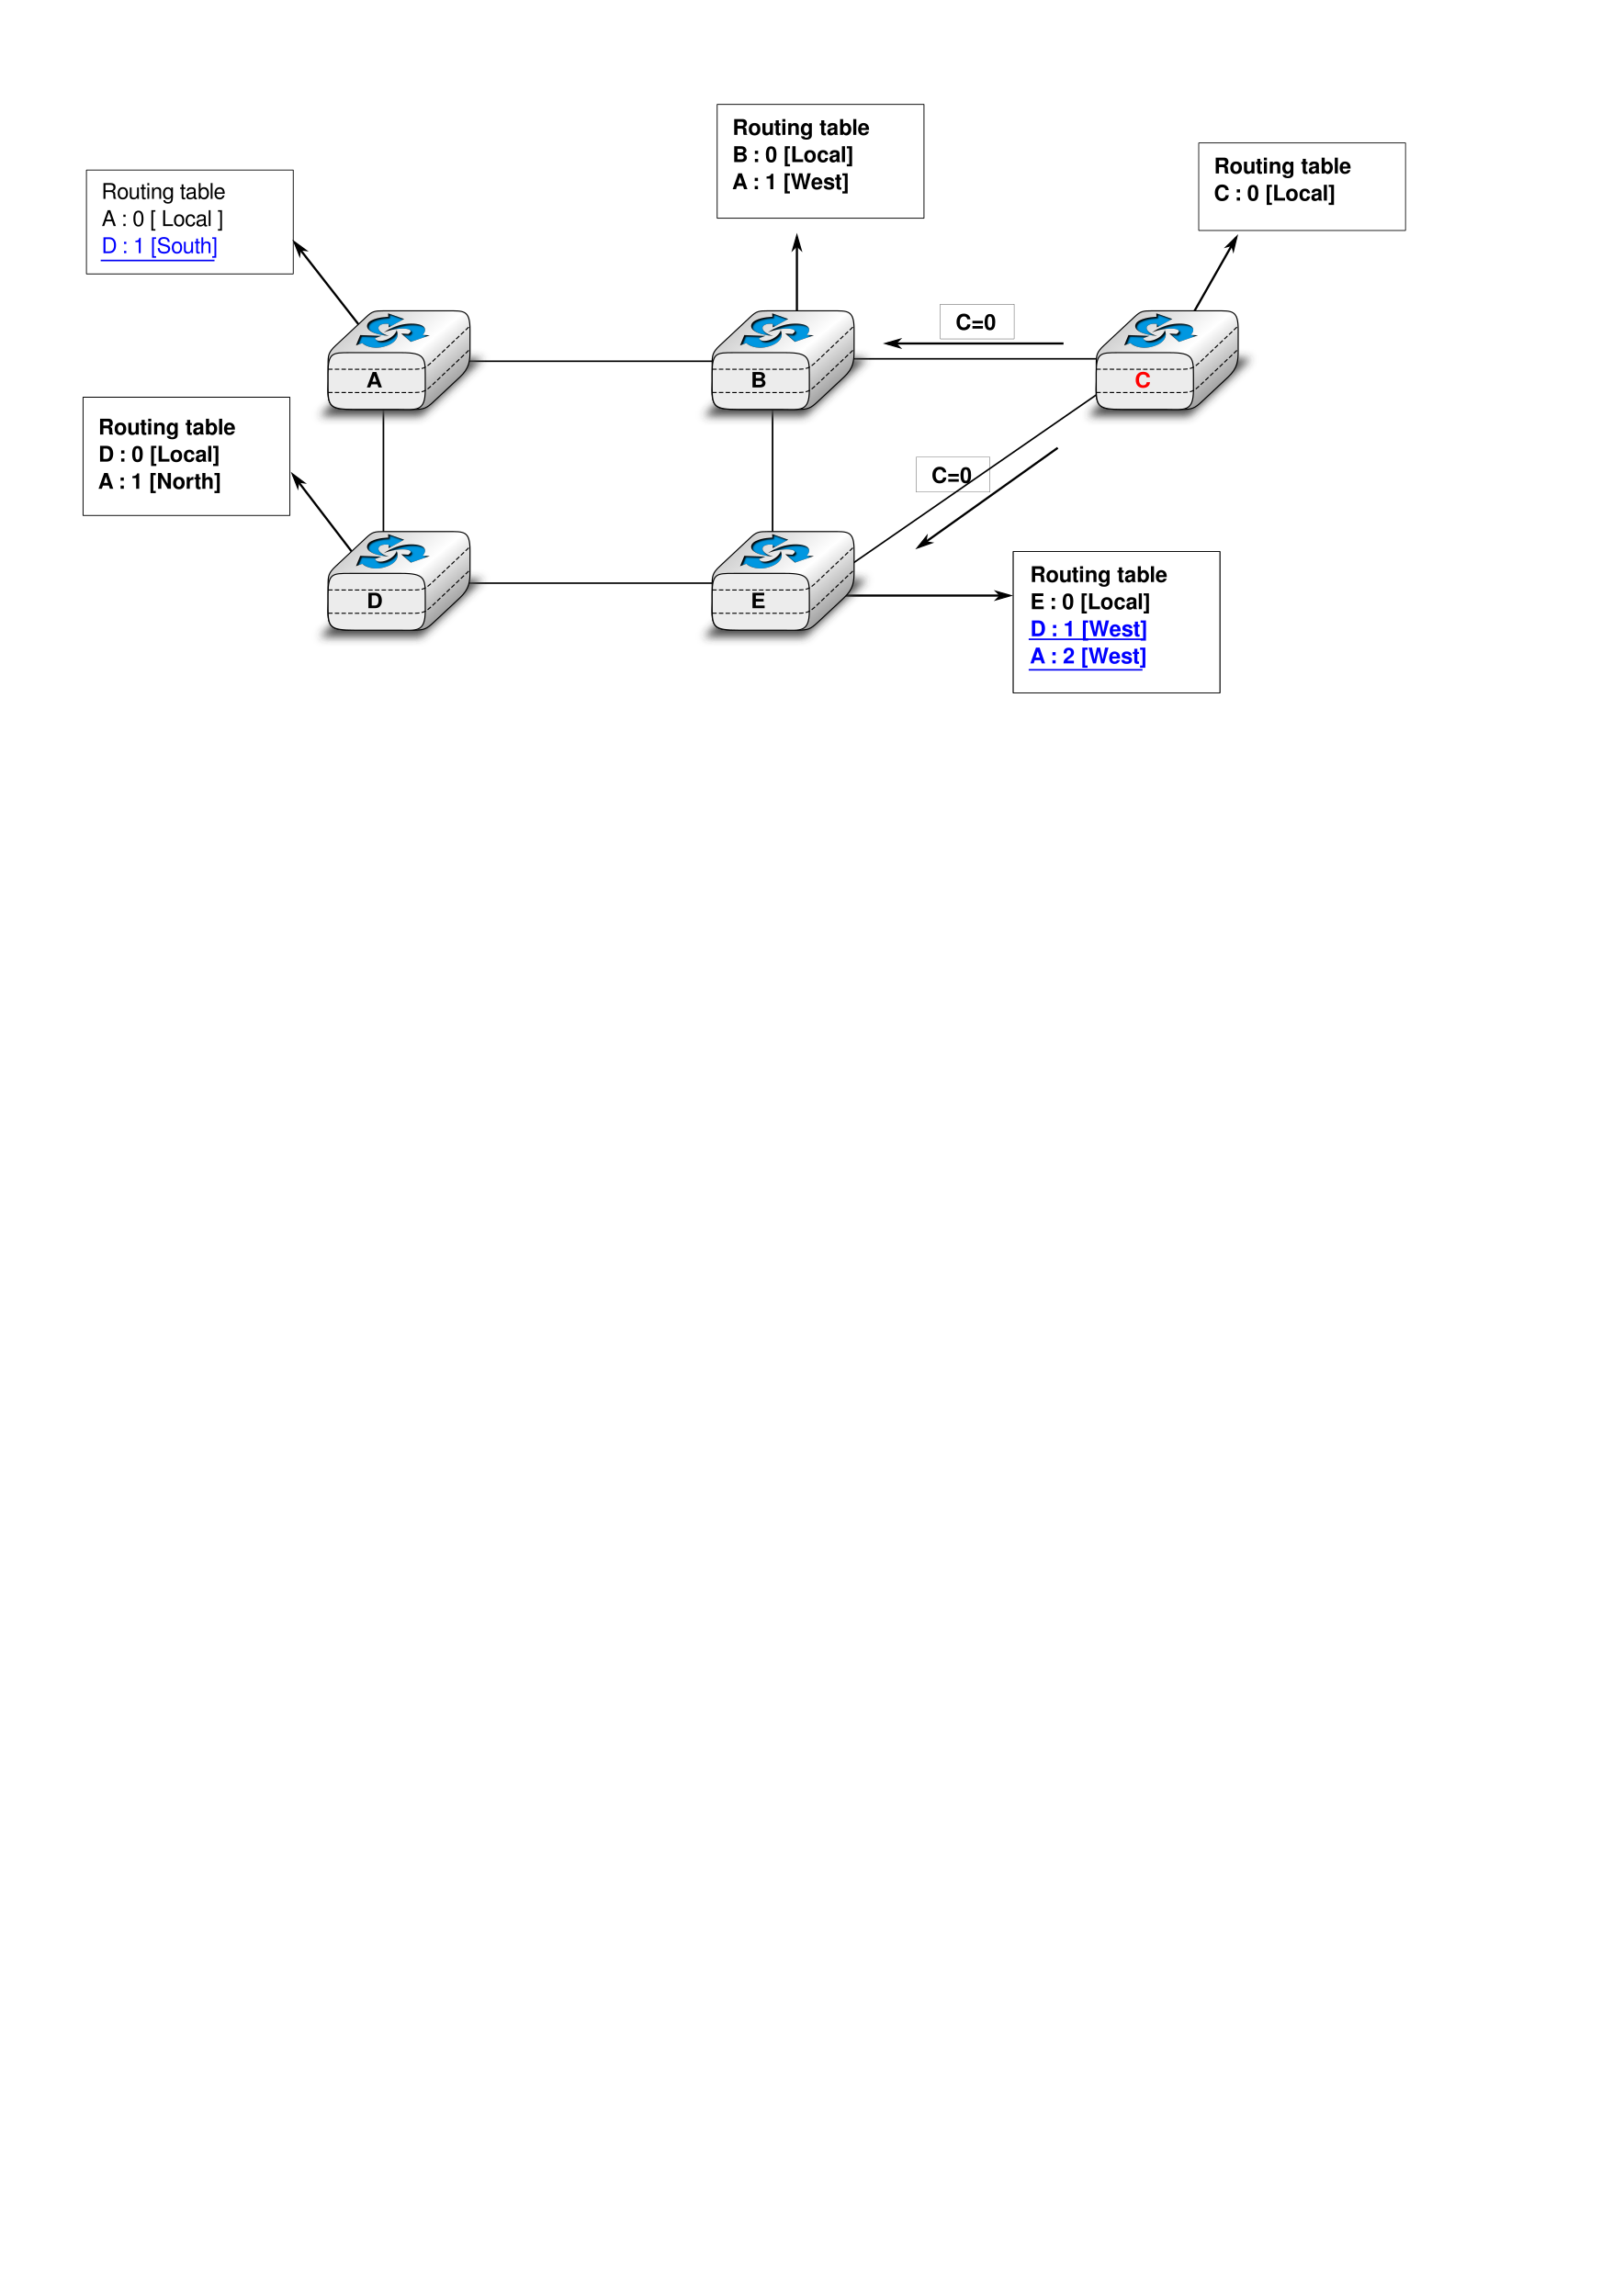
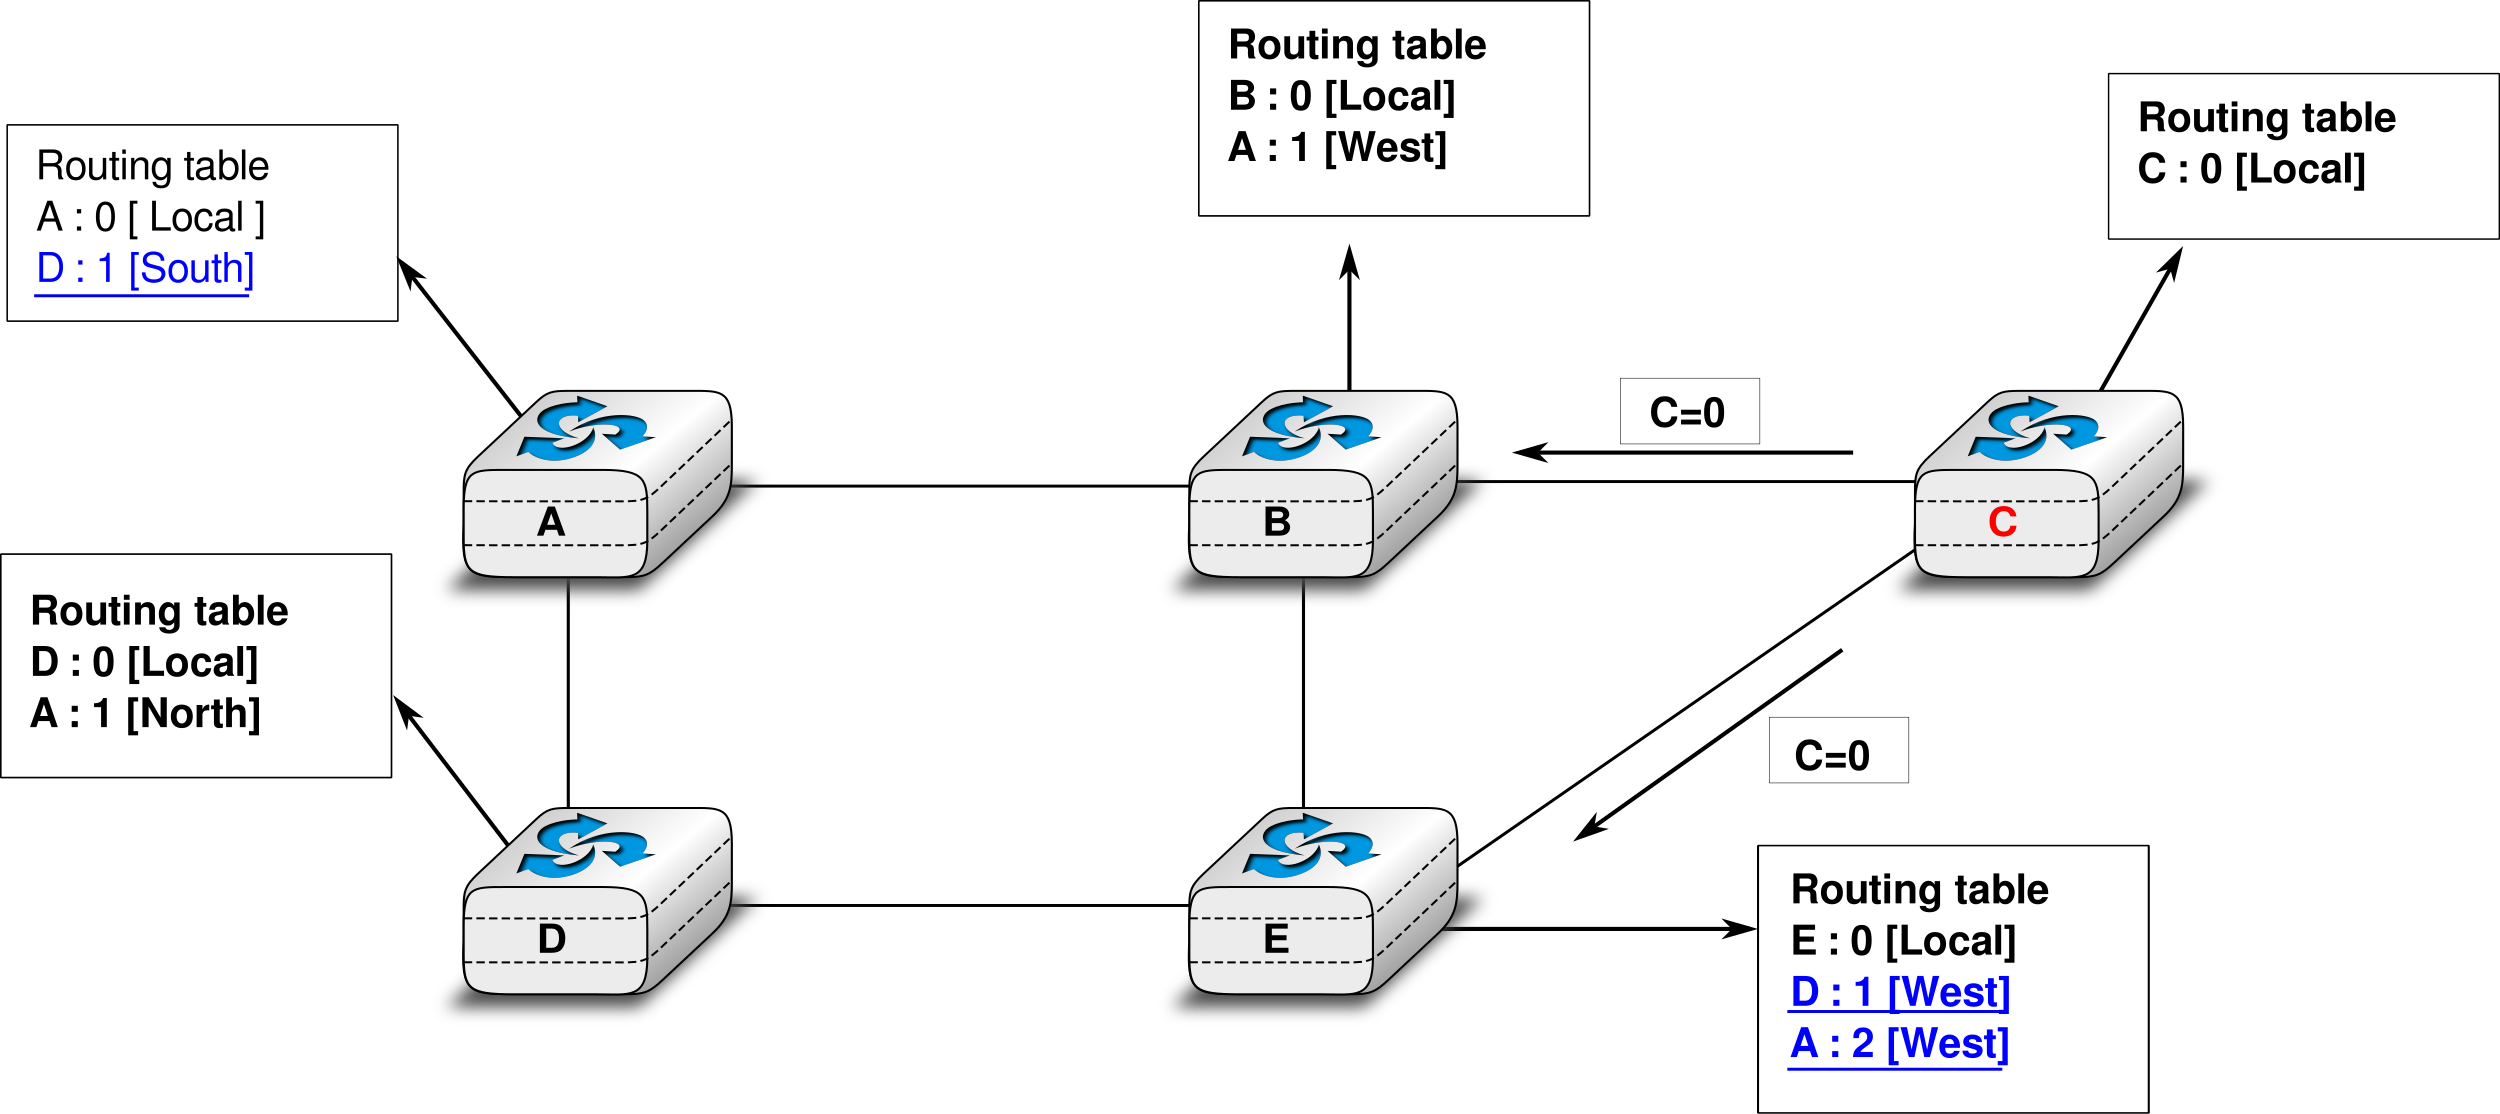
- <svg xmlns="http://www.w3.org/2000/svg" xmlns:xlink="http://www.w3.org/1999/xlink" id="svg2" viewBox="0 0 744.09 1052.4" version="1.1">
+ <svg xmlns="http://www.w3.org/2000/svg" xmlns:xlink="http://www.w3.org/1999/xlink" id="svg2" viewBox="0 0 606.429 270.161" version="1.1" width="100%" height="100%">
  <defs id="defs4">
-     <marker id="Arrow1Mstart" refY="0.0" refX="0.0" orient="auto" overflow="visible">
-       <path id="path4218" d="m0 0l5-5-17.5 5 17.5 5-5-5z" fill-rule="evenodd" transform="scale(.4) translate(10)" stroke="#000" stroke-width="1pt" />
+     <marker id="Arrow1Mstart" refY="0" refX="0" orient="auto" overflow="visible" style="overflow:visible">
+       <path id="path4218" d="M 0,0 5,-5 -12.5,0 5,5 0,0 z" transform="matrix(0.4,0,0,0.4,4,0)" style="fill-rule:evenodd;stroke:#000000;stroke-width:1pt" />
    </marker>
-     <marker id="Arrow1Mend" refY="0.0" refX="0.0" orient="auto" overflow="visible">
-       <path id="path4221" d="m0 0l5-5-17.5 5 17.5 5-5-5z" fill-rule="evenodd" transform="scale(.4) rotate(180) translate(10)" stroke="#000" stroke-width="1pt" />
+     <marker id="Arrow1Mend" refY="0" refX="0" orient="auto" overflow="visible" style="overflow:visible">
+       <path id="path4221" d="M 0,0 5,-5 -12.5,0 5,5 0,0 z" transform="matrix(-0.4,0,0,-0.4,-4,0)" style="fill-rule:evenodd;stroke:#000000;stroke-width:1pt" />
    </marker>
    <linearGradient id="linearGradient3791-7">
      <stop id="stop3793-0" stop-color="#c6c6c6" offset="0" />
      <stop id="stop3799-2" stop-color="#fff" offset=".6" />
      <stop id="stop3795-9" stop-color="#a4a4a4" offset="1" />
    </linearGradient>
    <filter id="filter6096" color-interpolation-filters="sRGB">
      <feGaussianBlur id="feGaussianBlur6098" stdDeviation="2" result="result8" />
      <feOffset id="feOffset6100" result="result11" dx="3" dy="3" />
      <feComposite id="feComposite6102" operator="in" result="result6" in2="result11" in="SourceGraphic" />
      <feFlood id="feFlood6104" result="result10" in="result6" flood-color="rgb(0,0,0)" />
      <feBlend id="feBlend6106" mode="normal" result="result12" in2="result10" in="result6" />
      <feComposite id="feComposite6108" operator="in" result="result2" in2="SourceGraphic" />
    </filter>
-     <filter id="filter5066" height="1.354" width="1.132" y="-.177" x="-.066">
+     <filter id="filter5066" height="1.354" width="1.132" y="-0.177" x="-0.066" color-interpolation-filters="sRGB">
      <feGaussianBlur id="feGaussianBlur5068" stdDeviation="6.001" />
    </filter>
-     <linearGradient id="linearGradient3188" y2="237.12" xlink:href="#linearGradient3791-7" gradientUnits="userSpaceOnUse" x2="341.44" gradientTransform="translate(617.12 -.21672)" y1="66.831" x1="191.34" />
+     <linearGradient id="linearGradient3188" y2="237.12" xlink:href="#linearGradient3791-7" gradientUnits="userSpaceOnUse" x2="341.44" gradientTransform="translate(617.12,-0.21672)" y1="66.831" x1="191.34" />
+     <linearGradient xlink:href="#linearGradient3791-7" id="linearGradient3107" gradientUnits="userSpaceOnUse" gradientTransform="translate(617.12,-0.21672)" x1="191.34" y1="66.831" x2="341.44" y2="237.12" />
+     <linearGradient xlink:href="#linearGradient3791-7" id="linearGradient3109" gradientUnits="userSpaceOnUse" gradientTransform="translate(617.12,-0.21672)" x1="191.34" y1="66.831" x2="341.44" y2="237.12" />
+     <linearGradient xlink:href="#linearGradient3791-7" id="linearGradient3111" gradientUnits="userSpaceOnUse" gradientTransform="translate(617.12,-0.21672)" x1="191.34" y1="66.831" x2="341.44" y2="237.12" />
+     <linearGradient xlink:href="#linearGradient3791-7" id="linearGradient3113" gradientUnits="userSpaceOnUse" gradientTransform="translate(617.12,-0.21672)" x1="191.34" y1="66.831" x2="341.44" y2="237.12" />
  </defs>
-   <g id="layer1">
+   <g id="layer1" transform="translate(-37.87501,-47.65625)">
    <g id="g8348">
-       <path id="path4839" marker-end="url(#Arrow1Mend)" d="m365.21 149.89v-41.183" stroke="#000" stroke-width="1px" fill="none" />
-       <path id="path4843" marker-end="url(#Arrow1Mend)" d="m165.51 150.22-30.3-38.85" stroke="#000" stroke-width="1px" fill="none" />
-       <path id="path4841" marker-end="url(#Arrow1Mend)" d="m164.73 257.45-30.3-39.63" stroke="#000" stroke-width="1px" fill="none" />
-       <path id="path4655" marker-end="url(#Arrow1Mend)" d="m543.93 148.66 22.534-39.629" stroke="#000" stroke-width="1px" fill="none" />
-       <path id="path4207" marker-end="url(#Arrow1Mend)" d="m381.53 272.99h80.812" stroke="#000" stroke-miterlimit="3" fill="none" />
-       <g id="g3120" transform="matrix(.75273 0 0 .71483 118.4 56.111)">
-         <path id="path4147" d="m359.23 284.67 170-123.85" stroke="#000" stroke-width="1px" fill="none" />
-         <path id="path4145" d="m313.08 176.21v91.538" stroke="#000" stroke-width="1px" fill="none" />
-         <path id="path4143" d="m111.54 295.44h173.08" stroke="#000" stroke-width="1px" fill="none" />
-         <path id="path4141" d="m351.54 151.59h173.08" stroke="#000" stroke-width="1px" fill="none" />
-         <path id="path4139" d="m76.154 176.98v91.538" stroke="#000" stroke-width="1px" fill="none" />
-         <path id="path4135" d="m110.77 153.13h173.08" stroke="#000" stroke-width="1px" fill="none" />
-         <g id="layer1-9" transform="matrix(.3298 0 0 .3298 -50.775 59.837)">
-           <g id="g5084" transform="translate(-696.92 42.622)">
-             <path id="path5070" d="m51.789 625.96 82.843-81.324h135.88l-83.198 81.324z" transform="matrix(1.3571 0 0 1.3571 895.91 -503.35)" filter="url(#filter5066)" stroke="#000" stroke-width="1px" fill="#4d4d4d" />
-             <g id="g4916" transform="translate(264.76 34.823)">
-               <path id="path4918" d="m785.71 118.97-56.595 55.714c-13.78 13.566-14.306 19.132-14.306 37.313v32.272c-2.659 52.948 4.628 54.857 49.695 54.857h107.79c19.516 0 24.204-2.222 37.227-15.041l48.47-47.709c17.801-17.521 18.863-31.451 18.863-52.778v-39.372c0-38.514-11.312-36.789-41.308-36.789h-118.11c-16.409 0-20.823 0.804-31.72 11.532z" stroke="#000" stroke-width="2.056" fill="url(#linearGradient3188)" />
-               <path id="path4920" d="m754.82 188.76h95.525c42.501 0 43.89 9.713 43.89 43.244v29.69c0 42.939-17.176 37.435-49.699 37.435h-81.325c-44.393 0-48.408-5.681-48.408-41.308v-29.045c0-39.879 7.884-40.017 40.017-40.017z" stroke="#000" stroke-width="2.056" fill="#ececec" />
-               <path id="path4922" d="m777.99 170.16s6.558 8.058 23.479 9.08 49.978-10.538 39.949-34.39c-3.838 16.999-35.223 28.185-40.054 15.983l11.687-4.663-38.897-1.541-7.849 20.194zm47.931-50.957s-18.258-0.105-31.258 6.921-15.007 25.757 32.804 30.172c-26.78-7.953-25.238-25.814-0.976-23.424l0.285 6.835 28.489-16.451-29.629-10.888zm63.511 35.007s8.923-8.842 1.692-16.207c-7.231-7.365-42.103-11.16-73.389 11.37 28.008-11.794 61.438-8.355 45.277 3.055l-13.21-0.891 17.86 16.299 34.981-12.734z" filter="url(#filter6096)" fill="#0097e1" />
-               <text id="text4924" style="word-spacing:0px;letter-spacing:0px" font-weight="500" xml:space="preserve" font-size="5.757px" line-height="125%" y="256.414" x="785.998" font-family="Round Up" fill="#000000">
-                 <tspan id="tspan4926" font-weight="bold" font-size="41.121px" y="256.414" x="785.998" font-family="FreeSans" fill="#000000">A</tspan>
+       <path id="path4839" d="M 365.21,149.89 V 108.707" style="fill:none;stroke:#000000;stroke-width:1px;marker-end:url(#Arrow1Mend)" />
+       <path id="path4843" d="m 165.51,150.22 -30.3,-38.85" style="fill:none;stroke:#000000;stroke-width:1px;marker-end:url(#Arrow1Mend)" />
+       <path id="path4841" d="m 164.73,257.45 -30.3,-39.63" style="fill:none;stroke:#000000;stroke-width:1px;marker-end:url(#Arrow1Mend)" />
+       <path id="path4655" d="m 543.93,148.66 22.534,-39.629" style="fill:none;stroke:#000000;stroke-width:1px;marker-end:url(#Arrow1Mend)" />
+       <path id="path4207" d="m 381.53,272.99 h 80.812" stroke-miterlimit="3" style="fill:none;stroke:#000000;stroke-miterlimit:3;marker-end:url(#Arrow1Mend)" />
+       <g id="g3120" transform="matrix(0.75273,0,0,0.71483,118.4,56.111)">
+         <path id="path4147" d="m 359.23,284.67 170,-123.85" style="fill:none;stroke:#000000;stroke-width:1px" />
+         <path id="path4145" d="m 313.08,176.21 v 91.538" style="fill:none;stroke:#000000;stroke-width:1px" />
+         <path id="path4143" d="M 111.54,295.44 H 284.62" style="fill:none;stroke:#000000;stroke-width:1px" />
+         <path id="path4141" d="M 351.54,151.59 H 524.62" style="fill:none;stroke:#000000;stroke-width:1px" />
+         <path id="path4139" d="m 76.154,176.98 v 91.538" style="fill:none;stroke:#000000;stroke-width:1px" />
+         <path id="path4135" d="M 110.77,153.13 H 283.85" style="fill:none;stroke:#000000;stroke-width:1px" />
+         <g id="layer1-9" transform="matrix(0.3298,0,0,0.3298,-50.775,59.837)">
+           <g id="g5084" transform="translate(-696.92,42.622)">
+             <path id="path5070" d="m 51.789,625.96 82.843,-81.324 h 135.88 l -83.198,81.324 z" transform="matrix(1.3571,0,0,1.3571,895.91,-503.35)" style="fill:#4d4d4d;stroke:#000000;stroke-width:1px;filter:url(#filter5066)" />
+             <g id="g4916" transform="translate(264.76,34.823)">
+               <path id="path4918" d="m 785.71,118.97 -56.595,55.714 c -13.78,13.566 -14.306,19.132 -14.306,37.313 v 32.272 c -2.659,52.948 4.628,54.857 49.695,54.857 h 107.79 c 19.516,0 24.204,-2.222 37.227,-15.041 l 48.47,-47.709 c 17.801,-17.521 18.863,-31.451 18.863,-52.778 v -39.372 c 0,-38.514 -11.312,-36.789 -41.308,-36.789 h -118.11 c -16.409,0 -20.823,0.804 -31.72,11.532 z" style="fill:url(#linearGradient3107);stroke:#000000;stroke-width:2.056" />
+               <path id="path4920" d="m 754.82,188.76 h 95.525 c 42.501,0 43.89,9.713 43.89,43.244 v 29.69 c 0,42.939 -17.176,37.435 -49.699,37.435 h -81.325 c -44.393,0 -48.408,-5.681 -48.408,-41.308 v -29.045 c 0,-39.879 7.884,-40.017 40.017,-40.017 z" style="fill:#ececec;stroke:#000000;stroke-width:2.056" />
+               <path id="path4922" d="m 777.99,170.16 c 0,0 6.558,8.058 23.479,9.08 16.921,1.022 49.978,-10.538 39.949,-34.39 -3.838,16.999 -35.223,28.185 -40.054,15.983 l 11.687,-4.663 -38.897,-1.541 -7.849,20.194 z m 47.931,-50.957 c 0,0 -18.258,-0.105 -31.258,6.921 -13,7.026 -15.007,25.757 32.804,30.172 -26.78,-7.953 -25.238,-25.814 -0.976,-23.424 l 0.285,6.835 28.489,-16.451 -29.629,-10.888 z m 63.511,35.007 c 0,0 8.923,-8.842 1.692,-16.207 -7.231,-7.365 -42.103,-11.16 -73.389,11.37 28.008,-11.794 61.438,-8.355 45.277,3.055 l -13.21,-0.891 17.86,16.299 34.981,-12.734 z" style="fill:#0097e1;filter:url(#filter6096)" />
+               <text id="text4924" style="font-size:5.757px;font-weight:500;line-height:125%;letter-spacing:0px;word-spacing:0px;fill:#000000;font-family:Round Up" font-weight="500" xml:space="preserve" font-size="5.757px" line-height="125%" y="256.414" x="785.998">
+                 <tspan id="tspan4926" font-weight="bold" font-size="41.121px" y="256.414" x="785.998" style="font-size:41.121px;font-weight:bold;fill:#000000;font-family:FreeSans">A</tspan>
              </text>
-               <path id="path4928" d="m714.91 266.19 47.156 0.141h107.79c19.516 0 24.295-1.81 37.227-14.721l69.77-69.654" stroke="#000" stroke-dasharray="8.224, 4.112" stroke-width="2.056" fill="none" />
-               <path id="path4930" d="m714.91 220.95 47.156 0.141h107.79c19.516 0 24.295-1.81 37.227-14.721l69.77-69.654" stroke="#000" stroke-dasharray="8.224, 4.112" stroke-width="2.056" fill="none" />
+               <path id="path4928" d="m 714.91,266.19 47.156,0.141 h 107.79 c 19.516,0 24.295,-1.81 37.227,-14.721 l 69.77,-69.654" style="fill:none;stroke:#000000;stroke-width:2.056;stroke-dasharray:8.224, 4.112" />
+               <path id="path4930" d="m 714.91,220.95 47.156,0.141 h 107.79 c 19.516,0 24.295,-1.81 37.227,-14.721 l 69.77,-69.654" style="fill:none;stroke:#000000;stroke-width:2.056;stroke-dasharray:8.224, 4.112" />
            </g>
          </g>
        </g>
-         <g id="g4031" transform="matrix(.3298 0 0 .3298 183.07 59.837)">
-           <g id="g4033" transform="translate(-696.92 42.622)">
-             <path id="path4035" d="m51.789 625.96 82.843-81.324h135.88l-83.198 81.324z" transform="matrix(1.3571 0 0 1.3571 895.91 -503.35)" filter="url(#filter5066)" stroke="#000" stroke-width="1px" fill="#4d4d4d" />
-             <g id="g4037" transform="translate(264.76 34.823)">
-               <path id="path4039" d="m785.71 118.97-56.595 55.714c-13.78 13.566-14.306 19.132-14.306 37.313v32.272c-2.659 52.948 4.628 54.857 49.695 54.857h107.79c19.516 0 24.204-2.222 37.227-15.041l48.47-47.709c17.801-17.521 18.863-31.451 18.863-52.778v-39.372c0-38.514-11.312-36.789-41.308-36.789h-118.11c-16.409 0-20.823 0.804-31.72 11.532z" stroke="#000" stroke-width="2.056" fill="url(#linearGradient3188)" />
-               <path id="path4041" d="m754.82 188.76h95.525c42.501 0 43.89 9.713 43.89 43.244v29.69c0 42.939-17.176 37.435-49.699 37.435h-81.325c-44.393 0-48.408-5.681-48.408-41.308v-29.045c0-39.879 7.884-40.017 40.017-40.017z" stroke="#000" stroke-width="2.056" fill="#ececec" />
-               <path id="path4043" d="m777.99 170.16s6.558 8.058 23.479 9.08 49.978-10.538 39.949-34.39c-3.838 16.999-35.223 28.185-40.054 15.983l11.687-4.663-38.897-1.541-7.849 20.194zm47.931-50.957s-18.258-0.105-31.258 6.921-15.007 25.757 32.804 30.172c-26.78-7.953-25.238-25.814-0.976-23.424l0.285 6.835 28.489-16.451-29.629-10.888zm63.511 35.007s8.923-8.842 1.692-16.207c-7.231-7.365-42.103-11.16-73.389 11.37 28.008-11.794 61.438-8.355 45.277 3.055l-13.21-0.891 17.86 16.299 34.981-12.734z" filter="url(#filter6096)" fill="#0097e1" />
-               <text id="text4045" style="word-spacing:0px;letter-spacing:0px" font-weight="500" font-size="5.757px" line-height="125%" y="256.414" x="785.998" font-family="Round Up" xml:space="preserve" fill="#000000">
-                 <tspan id="tspan4047" font-weight="bold" font-size="41.121px" y="256.414" x="785.998" font-family="FreeSans">B</tspan>
+         <g id="g4031" transform="matrix(0.3298,0,0,0.3298,183.07,59.837)">
+           <g id="g4033" transform="translate(-696.92,42.622)">
+             <path id="path4035" d="m 51.789,625.96 82.843,-81.324 h 135.88 l -83.198,81.324 z" transform="matrix(1.3571,0,0,1.3571,895.91,-503.35)" style="fill:#4d4d4d;stroke:#000000;stroke-width:1px;filter:url(#filter5066)" />
+             <g id="g4037" transform="translate(264.76,34.823)">
+               <path id="path4039" d="m 785.71,118.97 -56.595,55.714 c -13.78,13.566 -14.306,19.132 -14.306,37.313 v 32.272 c -2.659,52.948 4.628,54.857 49.695,54.857 h 107.79 c 19.516,0 24.204,-2.222 37.227,-15.041 l 48.47,-47.709 c 17.801,-17.521 18.863,-31.451 18.863,-52.778 v -39.372 c 0,-38.514 -11.312,-36.789 -41.308,-36.789 h -118.11 c -16.409,0 -20.823,0.804 -31.72,11.532 z" style="fill:url(#linearGradient3109);stroke:#000000;stroke-width:2.056" />
+               <path id="path4041" d="m 754.82,188.76 h 95.525 c 42.501,0 43.89,9.713 43.89,43.244 v 29.69 c 0,42.939 -17.176,37.435 -49.699,37.435 h -81.325 c -44.393,0 -48.408,-5.681 -48.408,-41.308 v -29.045 c 0,-39.879 7.884,-40.017 40.017,-40.017 z" style="fill:#ececec;stroke:#000000;stroke-width:2.056" />
+               <path id="path4043" d="m 777.99,170.16 c 0,0 6.558,8.058 23.479,9.08 16.921,1.022 49.978,-10.538 39.949,-34.39 -3.838,16.999 -35.223,28.185 -40.054,15.983 l 11.687,-4.663 -38.897,-1.541 -7.849,20.194 z m 47.931,-50.957 c 0,0 -18.258,-0.105 -31.258,6.921 -13,7.026 -15.007,25.757 32.804,30.172 -26.78,-7.953 -25.238,-25.814 -0.976,-23.424 l 0.285,6.835 28.489,-16.451 -29.629,-10.888 z m 63.511,35.007 c 0,0 8.923,-8.842 1.692,-16.207 -7.231,-7.365 -42.103,-11.16 -73.389,11.37 28.008,-11.794 61.438,-8.355 45.277,3.055 l -13.21,-0.891 17.86,16.299 34.981,-12.734 z" style="fill:#0097e1;filter:url(#filter6096)" />
+               <text id="text4045" style="font-size:5.757px;font-weight:500;line-height:125%;letter-spacing:0px;word-spacing:0px;fill:#000000;font-family:Round Up" font-weight="500" font-size="5.757px" line-height="125%" y="256.414" x="785.998" xml:space="preserve">
+                 <tspan id="tspan4047" font-weight="bold" font-size="41.121px" y="256.414" x="785.998" style="font-size:41.121px;font-weight:bold;font-family:FreeSans">B</tspan>
              </text>
-               <path id="path4049" d="m714.91 266.19 47.156 0.141h107.79c19.516 0 24.295-1.81 37.227-14.721l69.77-69.654" stroke="#000" stroke-dasharray="8.224, 4.112" stroke-width="2.056" fill="none" />
-               <path id="path4051" d="m714.91 220.95 47.156 0.141h107.79c19.516 0 24.295-1.81 37.227-14.721l69.77-69.654" stroke="#000" stroke-dasharray="8.224, 4.112" stroke-width="2.056" fill="none" />
+               <path id="path4049" d="m 714.91,266.19 47.156,0.141 h 107.79 c 19.516,0 24.295,-1.81 37.227,-14.721 l 69.77,-69.654" style="fill:none;stroke:#000000;stroke-width:2.056;stroke-dasharray:8.224, 4.112" />
+               <path id="path4051" d="m 714.91,220.95 47.156,0.141 h 107.79 c 19.516,0 24.295,-1.81 37.227,-14.721 l 69.77,-69.654" style="fill:none;stroke:#000000;stroke-width:2.056;stroke-dasharray:8.224, 4.112" />
            </g>
          </g>
        </g>
-         <g id="g4057" transform="matrix(.3298 0 0 .3298 416.92 59.837)">
-           <g id="g4059" transform="translate(-696.92 42.622)">
-             <path id="path4061" d="m51.789 625.96 82.843-81.324h135.88l-83.198 81.324z" transform="matrix(1.3571 0 0 1.3571 895.91 -503.35)" filter="url(#filter5066)" stroke="#000" stroke-width="1px" fill="#4d4d4d" />
-             <g id="g4063" transform="translate(264.76 34.823)">
-               <path id="path4065" d="m785.71 118.97-56.595 55.714c-13.78 13.566-14.306 19.132-14.306 37.313v32.272c-2.659 52.948 4.628 54.857 49.695 54.857h107.79c19.516 0 24.204-2.222 37.227-15.041l48.47-47.709c17.801-17.521 18.863-31.451 18.863-52.778v-39.372c0-38.514-11.312-36.789-41.308-36.789h-118.11c-16.409 0-20.823 0.804-31.72 11.532z" stroke="#000" stroke-width="2.056" fill="url(#linearGradient3188)" />
-               <path id="path4067" d="m754.82 188.76h95.525c42.501 0 43.89 9.713 43.89 43.244v29.69c0 42.939-17.176 37.435-49.699 37.435h-81.325c-44.393 0-48.408-5.681-48.408-41.308v-29.045c0-39.879 7.884-40.017 40.017-40.017z" stroke="#000" stroke-width="2.056" fill="#ececec" />
-               <path id="path4069" d="m777.99 170.16s6.558 8.058 23.479 9.08 49.978-10.538 39.949-34.39c-3.838 16.999-35.223 28.185-40.054 15.983l11.687-4.663-38.897-1.541-7.849 20.194zm47.931-50.957s-18.258-0.105-31.258 6.921-15.007 25.757 32.804 30.172c-26.78-7.953-25.238-25.814-0.976-23.424l0.285 6.835 28.489-16.451-29.629-10.888zm63.511 35.007s8.923-8.842 1.692-16.207c-7.231-7.365-42.103-11.16-73.389 11.37 28.008-11.794 61.438-8.355 45.277 3.055l-13.21-0.891 17.86 16.299 34.981-12.734z" filter="url(#filter6096)" fill="#0097e1" />
-               <text id="text4071" style="word-spacing:0px;letter-spacing:0px" font-weight="500" xml:space="preserve" font-size="5.757px" line-height="125%" y="256.414" x="785.998" font-family="Round Up" fill="#ff0000">
-                 <tspan id="tspan4073" font-weight="bold" font-size="41.121px" y="256.414" x="785.998" font-family="FreeSans" fill="#ff0000">C</tspan>
+         <g id="g4057" transform="matrix(0.3298,0,0,0.3298,416.92,59.837)">
+           <g id="g4059" transform="translate(-696.92,42.622)">
+             <path id="path4061" d="m 51.789,625.96 82.843,-81.324 h 135.88 l -83.198,81.324 z" transform="matrix(1.3571,0,0,1.3571,895.91,-503.35)" style="fill:#4d4d4d;stroke:#000000;stroke-width:1px;filter:url(#filter5066)" />
+             <g id="g4063" transform="translate(264.76,34.823)">
+               <path id="path4065" d="m 785.71,118.97 -56.595,55.714 c -13.78,13.566 -14.306,19.132 -14.306,37.313 v 32.272 c -2.659,52.948 4.628,54.857 49.695,54.857 h 107.79 c 19.516,0 24.204,-2.222 37.227,-15.041 l 48.47,-47.709 c 17.801,-17.521 18.863,-31.451 18.863,-52.778 v -39.372 c 0,-38.514 -11.312,-36.789 -41.308,-36.789 h -118.11 c -16.409,0 -20.823,0.804 -31.72,11.532 z" style="fill:url(#linearGradient3111);stroke:#000000;stroke-width:2.056" />
+               <path id="path4067" d="m 754.82,188.76 h 95.525 c 42.501,0 43.89,9.713 43.89,43.244 v 29.69 c 0,42.939 -17.176,37.435 -49.699,37.435 h -81.325 c -44.393,0 -48.408,-5.681 -48.408,-41.308 v -29.045 c 0,-39.879 7.884,-40.017 40.017,-40.017 z" style="fill:#ececec;stroke:#000000;stroke-width:2.056" />
+               <path id="path4069" d="m 777.99,170.16 c 0,0 6.558,8.058 23.479,9.08 16.921,1.022 49.978,-10.538 39.949,-34.39 -3.838,16.999 -35.223,28.185 -40.054,15.983 l 11.687,-4.663 -38.897,-1.541 -7.849,20.194 z m 47.931,-50.957 c 0,0 -18.258,-0.105 -31.258,6.921 -13,7.026 -15.007,25.757 32.804,30.172 -26.78,-7.953 -25.238,-25.814 -0.976,-23.424 l 0.285,6.835 28.489,-16.451 -29.629,-10.888 z m 63.511,35.007 c 0,0 8.923,-8.842 1.692,-16.207 -7.231,-7.365 -42.103,-11.16 -73.389,11.37 28.008,-11.794 61.438,-8.355 45.277,3.055 l -13.21,-0.891 17.86,16.299 34.981,-12.734 z" style="fill:#0097e1;filter:url(#filter6096)" />
+               <text id="text4071" style="font-size:5.757px;font-weight:500;line-height:125%;letter-spacing:0px;word-spacing:0px;fill:#ff0000;font-family:Round Up" font-weight="500" xml:space="preserve" font-size="5.757px" line-height="125%" y="256.414" x="785.998">
+                 <tspan id="tspan4073" font-weight="bold" font-size="41.121px" y="256.414" x="785.998" style="font-size:41.121px;font-weight:bold;fill:#ff0000;font-family:FreeSans">C</tspan>
              </text>
-               <path id="path4075" d="m714.91 266.19 47.156 0.141h107.79c19.516 0 24.295-1.81 37.227-14.721l69.77-69.654" stroke="#000" stroke-dasharray="8.224, 4.112" stroke-width="2.056" fill="none" />
-               <path id="path4077" d="m714.91 220.95 47.156 0.141h107.79c19.516 0 24.295-1.81 37.227-14.721l69.77-69.654" stroke="#000" stroke-dasharray="8.224, 4.112" stroke-width="2.056" fill="none" />
+               <path id="path4075" d="m 714.91,266.19 47.156,0.141 h 107.79 c 19.516,0 24.295,-1.81 37.227,-14.721 l 69.77,-69.654" style="fill:none;stroke:#000000;stroke-width:2.056;stroke-dasharray:8.224, 4.112" />
+               <path id="path4077" d="m 714.91,220.95 47.156,0.141 h 107.79 c 19.516,0 24.295,-1.81 37.227,-14.721 l 69.77,-69.654" style="fill:none;stroke:#000000;stroke-width:2.056;stroke-dasharray:8.224, 4.112" />
            </g>
          </g>
        </g>
-         <g id="g4083" transform="matrix(.3298 0 0 .3298 -50.775 201.38)">
-           <g id="g4085" transform="translate(-696.92 42.622)">
-             <path id="path4087" d="m51.789 625.96 82.843-81.324h135.88l-83.198 81.324z" transform="matrix(1.3571 0 0 1.3571 895.91 -503.35)" filter="url(#filter5066)" stroke="#000" stroke-width="1px" fill="#4d4d4d" />
-             <g id="g4089" transform="translate(264.76 34.823)">
-               <path id="path4091" d="m785.71 118.97-56.595 55.714c-13.78 13.566-14.306 19.132-14.306 37.313v32.272c-2.659 52.948 4.628 54.857 49.695 54.857h107.79c19.516 0 24.204-2.222 37.227-15.041l48.47-47.709c17.801-17.521 18.863-31.451 18.863-52.778v-39.372c0-38.514-11.312-36.789-41.308-36.789h-118.11c-16.409 0-20.823 0.804-31.72 11.532z" stroke="#000" stroke-width="2.056" fill="url(#linearGradient3188)" />
-               <path id="path4093" d="m754.82 188.76h95.525c42.501 0 43.89 9.713 43.89 43.244v29.69c0 42.939-17.176 37.435-49.699 37.435h-81.325c-44.393 0-48.408-5.681-48.408-41.308v-29.045c0-39.879 7.884-40.017 40.017-40.017z" stroke="#000" stroke-width="2.056" fill="#ececec" />
-               <path id="path4095" d="m777.99 170.16s6.558 8.058 23.479 9.08 49.978-10.538 39.949-34.39c-3.838 16.999-35.223 28.185-40.054 15.983l11.687-4.663-38.897-1.541-7.849 20.194zm47.931-50.957s-18.258-0.105-31.258 6.921-15.007 25.757 32.804 30.172c-26.78-7.953-25.238-25.814-0.976-23.424l0.285 6.835 28.489-16.451-29.629-10.888zm63.511 35.007s8.923-8.842 1.692-16.207c-7.231-7.365-42.103-11.16-73.389 11.37 28.008-11.794 61.438-8.355 45.277 3.055l-13.21-0.891 17.86 16.299 34.981-12.734z" filter="url(#filter6096)" fill="#0097e1" />
-               <text id="text4097" style="word-spacing:0px;letter-spacing:0px" font-weight="500" font-size="5.757px" line-height="125%" y="256.414" x="785.998" font-family="Round Up" xml:space="preserve" fill="#000000">
-                 <tspan id="tspan4099" font-weight="bold" font-size="41.121px" y="256.414" x="785.998" font-family="FreeSans" fill="#000000">D</tspan>
+         <g id="g4083" transform="matrix(0.3298,0,0,0.3298,-50.775,201.38)">
+           <g id="g4085" transform="translate(-696.92,42.622)">
+             <path id="path4087" d="m 51.789,625.96 82.843,-81.324 h 135.88 l -83.198,81.324 z" transform="matrix(1.3571,0,0,1.3571,895.91,-503.35)" style="fill:#4d4d4d;stroke:#000000;stroke-width:1px;filter:url(#filter5066)" />
+             <g id="g4089" transform="translate(264.76,34.823)">
+               <path id="path4091" d="m 785.71,118.97 -56.595,55.714 c -13.78,13.566 -14.306,19.132 -14.306,37.313 v 32.272 c -2.659,52.948 4.628,54.857 49.695,54.857 h 107.79 c 19.516,0 24.204,-2.222 37.227,-15.041 l 48.47,-47.709 c 17.801,-17.521 18.863,-31.451 18.863,-52.778 v -39.372 c 0,-38.514 -11.312,-36.789 -41.308,-36.789 h -118.11 c -16.409,0 -20.823,0.804 -31.72,11.532 z" style="fill:url(#linearGradient3113);stroke:#000000;stroke-width:2.056" />
+               <path id="path4093" d="m 754.82,188.76 h 95.525 c 42.501,0 43.89,9.713 43.89,43.244 v 29.69 c 0,42.939 -17.176,37.435 -49.699,37.435 h -81.325 c -44.393,0 -48.408,-5.681 -48.408,-41.308 v -29.045 c 0,-39.879 7.884,-40.017 40.017,-40.017 z" style="fill:#ececec;stroke:#000000;stroke-width:2.056" />
+               <path id="path4095" d="m 777.99,170.16 c 0,0 6.558,8.058 23.479,9.08 16.921,1.022 49.978,-10.538 39.949,-34.39 -3.838,16.999 -35.223,28.185 -40.054,15.983 l 11.687,-4.663 -38.897,-1.541 -7.849,20.194 z m 47.931,-50.957 c 0,0 -18.258,-0.105 -31.258,6.921 -13,7.026 -15.007,25.757 32.804,30.172 -26.78,-7.953 -25.238,-25.814 -0.976,-23.424 l 0.285,6.835 28.489,-16.451 -29.629,-10.888 z m 63.511,35.007 c 0,0 8.923,-8.842 1.692,-16.207 -7.231,-7.365 -42.103,-11.16 -73.389,11.37 28.008,-11.794 61.438,-8.355 45.277,3.055 l -13.21,-0.891 17.86,16.299 34.981,-12.734 z" style="fill:#0097e1;filter:url(#filter6096)" />
+               <text id="text4097" style="font-size:5.757px;font-weight:500;line-height:125%;letter-spacing:0px;word-spacing:0px;fill:#000000;font-family:Round Up" font-weight="500" font-size="5.757px" line-height="125%" y="256.414" x="785.998" xml:space="preserve">
+                 <tspan id="tspan4099" font-weight="bold" font-size="41.121px" y="256.414" x="785.998" style="font-size:41.121px;font-weight:bold;fill:#000000;font-family:FreeSans">D</tspan>
              </text>
-               <path id="path4101" d="m714.91 266.19 47.156 0.141h107.79c19.516 0 24.295-1.81 37.227-14.721l69.77-69.654" stroke="#000" stroke-dasharray="8.224, 4.112" stroke-width="2.056" fill="none" />
-               <path id="path4103" d="m714.91 220.95 47.156 0.141h107.79c19.516 0 24.295-1.81 37.227-14.721l69.77-69.654" stroke="#000" stroke-dasharray="8.224, 4.112" stroke-width="2.056" fill="none" />
+               <path id="path4101" d="m 714.91,266.19 47.156,0.141 h 107.79 c 19.516,0 24.295,-1.81 37.227,-14.721 l 69.77,-69.654" style="fill:none;stroke:#000000;stroke-width:2.056;stroke-dasharray:8.224, 4.112" />
+               <path id="path4103" d="m 714.91,220.95 47.156,0.141 h 107.79 c 19.516,0 24.295,-1.81 37.227,-14.721 l 69.77,-69.654" style="fill:none;stroke:#000000;stroke-width:2.056;stroke-dasharray:8.224, 4.112" />
            </g>
          </g>
        </g>
-         <g id="g4107" transform="matrix(.3298 0 0 .3298 183.07 201.38)">
-           <g id="g4109" transform="translate(-696.92 42.622)">
-             <path id="path4111" d="m51.789 625.96 82.843-81.324h135.88l-83.198 81.324z" transform="matrix(1.3571 0 0 1.3571 895.91 -503.35)" filter="url(#filter5066)" stroke="#000" stroke-width="1px" fill="#4d4d4d" />
-             <g id="g4113" transform="translate(264.76 34.823)">
-               <path id="path4115" d="m785.71 118.97-56.595 55.714c-13.78 13.566-14.306 19.132-14.306 37.313v32.272c-2.659 52.948 4.628 54.857 49.695 54.857h107.79c19.516 0 24.204-2.222 37.227-15.041l48.47-47.709c17.801-17.521 18.863-31.451 18.863-52.778v-39.372c0-38.514-11.312-36.789-41.308-36.789h-118.11c-16.409 0-20.823 0.804-31.72 11.532z" stroke="#000" stroke-width="2.056" fill="url(#linearGradient3188)" />
-               <path id="path4117" d="m754.82 188.76h95.525c42.501 0 43.89 9.713 43.89 43.244v29.69c0 42.939-17.176 37.435-49.699 37.435h-81.325c-44.393 0-48.408-5.681-48.408-41.308v-29.045c0-39.879 7.884-40.017 40.017-40.017z" stroke="#000" stroke-width="2.056" fill="#ececec" />
-               <path id="path4119" d="m777.99 170.16s6.558 8.058 23.479 9.08 49.978-10.538 39.949-34.39c-3.838 16.999-35.223 28.185-40.054 15.983l11.687-4.663-38.897-1.541-7.849 20.194zm47.931-50.957s-18.258-0.105-31.258 6.921-15.007 25.757 32.804 30.172c-26.78-7.953-25.238-25.814-0.976-23.424l0.285 6.835 28.489-16.451-29.629-10.888zm63.511 35.007s8.923-8.842 1.692-16.207c-7.231-7.365-42.103-11.16-73.389 11.37 28.008-11.794 61.438-8.355 45.277 3.055l-13.21-0.891 17.86 16.299 34.981-12.734z" filter="url(#filter6096)" fill="#0097e1" />
-               <text id="text4121" style="word-spacing:0px;letter-spacing:0px" font-weight="500" xml:space="preserve" font-size="5.757px" line-height="125%" y="256.414" x="785.998" font-family="Round Up" fill="#000000">
-                 <tspan id="tspan4123" font-weight="bold" font-size="41.121px" y="256.414" x="785.998" font-family="FreeSans">E</tspan>
+         <g id="g4107" transform="matrix(0.3298,0,0,0.3298,183.07,201.38)">
+           <g id="g4109" transform="translate(-696.92,42.622)">
+             <path id="path4111" d="m 51.789,625.96 82.843,-81.324 h 135.88 l -83.198,81.324 z" transform="matrix(1.3571,0,0,1.3571,895.91,-503.35)" style="fill:#4d4d4d;stroke:#000000;stroke-width:1px;filter:url(#filter5066)" />
+             <g id="g4113" transform="translate(264.76,34.823)">
+               <path id="path4115" d="m 785.71,118.97 -56.595,55.714 c -13.78,13.566 -14.306,19.132 -14.306,37.313 v 32.272 c -2.659,52.948 4.628,54.857 49.695,54.857 h 107.79 c 19.516,0 24.204,-2.222 37.227,-15.041 l 48.47,-47.709 c 17.801,-17.521 18.863,-31.451 18.863,-52.778 v -39.372 c 0,-38.514 -11.312,-36.789 -41.308,-36.789 h -118.11 c -16.409,0 -20.823,0.804 -31.72,11.532 z" style="fill:url(#linearGradient3188);stroke:#000000;stroke-width:2.056" />
+               <path id="path4117" d="m 754.82,188.76 h 95.525 c 42.501,0 43.89,9.713 43.89,43.244 v 29.69 c 0,42.939 -17.176,37.435 -49.699,37.435 h -81.325 c -44.393,0 -48.408,-5.681 -48.408,-41.308 v -29.045 c 0,-39.879 7.884,-40.017 40.017,-40.017 z" style="fill:#ececec;stroke:#000000;stroke-width:2.056" />
+               <path id="path4119" d="m 777.99,170.16 c 0,0 6.558,8.058 23.479,9.08 16.921,1.022 49.978,-10.538 39.949,-34.39 -3.838,16.999 -35.223,28.185 -40.054,15.983 l 11.687,-4.663 -38.897,-1.541 -7.849,20.194 z m 47.931,-50.957 c 0,0 -18.258,-0.105 -31.258,6.921 -13,7.026 -15.007,25.757 32.804,30.172 -26.78,-7.953 -25.238,-25.814 -0.976,-23.424 l 0.285,6.835 28.489,-16.451 -29.629,-10.888 z m 63.511,35.007 c 0,0 8.923,-8.842 1.692,-16.207 -7.231,-7.365 -42.103,-11.16 -73.389,11.37 28.008,-11.794 61.438,-8.355 45.277,3.055 l -13.21,-0.891 17.86,16.299 34.981,-12.734 z" style="fill:#0097e1;filter:url(#filter6096)" />
+               <text id="text4121" style="font-size:5.757px;font-weight:500;line-height:125%;letter-spacing:0px;word-spacing:0px;fill:#000000;font-family:Round Up" font-weight="500" xml:space="preserve" font-size="5.757px" line-height="125%" y="256.414" x="785.998">
+                 <tspan id="tspan4123" font-weight="bold" font-size="41.121px" y="256.414" x="785.998" style="font-size:41.121px;font-weight:bold;font-family:FreeSans">E</tspan>
              </text>
-               <path id="path4125" d="m714.91 266.19 47.156 0.141h107.79c19.516 0 24.295-1.81 37.227-14.721l69.77-69.654" stroke="#000" stroke-dasharray="8.224, 4.112" stroke-width="2.056" fill="none" />
-               <path id="path4127" d="m714.91 220.95 47.156 0.141h107.79c19.516 0 24.295-1.81 37.227-14.721l69.77-69.654" stroke="#000" stroke-dasharray="8.224, 4.112" stroke-width="2.056" fill="none" />
+               <path id="path4125" d="m 714.91,266.19 47.156,0.141 h 107.79 c 19.516,0 24.295,-1.81 37.227,-14.721 l 69.77,-69.654" style="fill:none;stroke:#000000;stroke-width:2.056;stroke-dasharray:8.224, 4.112" />
+               <path id="path4127" d="m 714.91,220.95 47.156,0.141 h 107.79 c 19.516,0 24.295,-1.81 37.227,-14.721 l 69.77,-69.654" style="fill:none;stroke:#000000;stroke-width:2.056;stroke-dasharray:8.224, 4.112" />
            </g>
          </g>
        </g>
      </g>
-       <rect id="rect3985" height="47.61" width="94.78" stroke="#000" stroke-miterlimit="0" y="77.945" x="39.616" stroke-width=".378" fill="none" />
-       <text id="text3987" style="word-spacing:0px;letter-spacing:0px" font-size="9.948px" line-height="125%" y="91.163" x="46.622" font-family="FreeSans" xml:space="preserve" fill="#000000">
+       <rect id="rect3985" height="47.61" width="94.78" stroke-miterlimit="0" y="77.945" x="39.616" style="fill:none;stroke:#000000;stroke-width:0.378;stroke-miterlimit:0" />
+       <text id="text3987" style="font-size:9.948px;line-height:125%;letter-spacing:0px;word-spacing:0px;fill:#000000;font-family:FreeSans" font-size="9.948px" line-height="125%" y="91.163" x="46.622" xml:space="preserve">
        <tspan id="tspan3999" y="91.163" x="46.622">Routing table</tspan>
        <tspan id="tspan6083" y="103.598" x="46.622">A : 0 [ Local ]</tspan>
-         <tspan id="tspan7761" y="116.033" x="46.622" fill="#0000ff">D : 1 [South]</tspan>
+         <tspan id="tspan7761" y="116.033" x="46.622" style="fill:#0000ff">D : 1 [South]</tspan>
      </text>
-       <text id="text4058" style="word-spacing:0px;letter-spacing:0px" line-height="125%" font-weight="bold" font-size="9.948px" y="199.172" x="45.068" font-family="FreeSans" xml:space="preserve" fill="#000000">
+       <text id="text4058" style="font-size:9.948px;font-weight:bold;line-height:125%;letter-spacing:0px;word-spacing:0px;fill:#000000;font-family:FreeSans" line-height="125%" font-weight="bold" font-size="9.948px" y="199.172" x="45.068" xml:space="preserve">
        <tspan id="tspan4070" y="199.172" x="45.068">Routing table</tspan>
        <tspan id="tspan6105" y="211.607" x="45.068">D : 0 [Local]</tspan>
        <tspan id="tspan7255" y="224.042" x="45.068">A : 1 [North]</tspan>
      </text>
-       <text id="text4099" style="word-spacing:0px;letter-spacing:0px" line-height="125%" font-weight="bold" font-size="9.948px" y="61.839" x="335.681" font-family="FreeSans" xml:space="preserve" fill="#000000">
+       <text id="text4099" style="font-size:9.948px;font-weight:bold;line-height:125%;letter-spacing:0px;word-spacing:0px;fill:#000000;font-family:FreeSans" line-height="125%" font-weight="bold" font-size="9.948px" y="61.839" x="335.681" xml:space="preserve">
        <tspan id="tspan4111" y="61.839" x="335.681">Routing table</tspan>
        <tspan id="tspan7249" y="74.274" x="335.681">B : 0 [Local]</tspan>
        <tspan id="tspan7251" y="86.709" x="335.681">A : 1 [West]</tspan>
      </text>
-       <g id="g6326" transform="translate(-10.102 41.183)">
-         <rect id="rect4116" height="40.132" width="94.78" stroke="#000" stroke-miterlimit="0" y="24.33" x="559.46" stroke-width=".347" fill="none" />
-         <text id="text4118" style="word-spacing:0px;letter-spacing:0px" font-weight="bold" xml:space="preserve" font-size="9.948px" y="38.324" x="566.462" font-family="FreeSans" line-height="125%" fill="#000000">
+       <g id="g6326" transform="translate(-10.102,41.183)">
+         <rect id="rect4116" height="40.132" width="94.78" stroke-miterlimit="0" y="24.33" x="559.46" style="fill:none;stroke:#000000;stroke-width:0.347;stroke-miterlimit:0" />
+         <text id="text4118" style="font-size:9.948px;font-weight:bold;line-height:125%;letter-spacing:0px;word-spacing:0px;fill:#000000;font-family:FreeSans" font-weight="bold" xml:space="preserve" font-size="9.948px" y="38.324" x="566.462" line-height="125%">
          <tspan id="tspan4130" x="566.462" y="38.324">Routing table</tspan>
          <tspan id="tspan6149" x="566.462" y="50.759">C : 0 [Local]</tspan>
        </text>
      </g>
-       <g id="g4132" transform="matrix(1 0 0 .77638 419.27 156.67)">
-         <rect id="rect4134" height="83.516" width="94.78" stroke="#000" stroke-miterlimit="0" y="123.79" x="45.055" stroke-width=".5" fill="none" />
+       <g id="g4132" transform="matrix(1,0,0,0.77638,419.27,156.67)">
+         <rect id="rect4134" height="83.516" width="94.78" stroke-miterlimit="0" y="123.79" x="45.055" style="fill:none;stroke:#000000;stroke-width:0.5;stroke-miterlimit:0" />
      </g>
-       <text id="text4136" style="word-spacing:0px;letter-spacing:0px" line-height="125%" font-weight="bold" font-size="9.948px" y="266.774" x="472.109" font-family="FreeSans" xml:space="preserve" fill="#000000">
+       <text id="text4136" style="font-size:9.948px;font-weight:bold;line-height:125%;letter-spacing:0px;word-spacing:0px;fill:#000000;font-family:FreeSans" line-height="125%" font-weight="bold" font-size="9.948px" y="266.774" x="472.109" xml:space="preserve">
        <tspan id="tspan7765" y="266.774" x="472.109">Routing table</tspan>
        <tspan id="tspan7767" y="279.209" x="472.109">E : 0 [Local]</tspan>
-         <tspan id="tspan7769" y="291.644" x="472.109" fill="#0000ff">D : 1 [West]</tspan>
-         <tspan id="tspan7771" y="304.079" x="472.109" fill="#0000ff">A : 2 [West]</tspan>
+         <tspan id="tspan7769" y="291.644" x="472.109" style="fill:#0000ff">D : 1 [West]</tspan>
+         <tspan id="tspan7771" y="304.079" x="472.109" style="fill:#0000ff">A : 2 [West]</tspan>
      </text>
-       <rect id="rect6294" height="54.201" width="94.78" stroke="#000" stroke-miterlimit="0" y="182.07" x="38.062" stroke-width=".403" fill="none" />
-       <rect id="rect6301" height="52.183" width="94.78" stroke="#000" stroke-miterlimit="0" y="47.844" x="328.67" stroke-width=".395" fill="none" />
-       <path id="path7216" d="m406.58 157.44h80.812" marker-start="url(#Arrow1Mstart)" stroke="#000" stroke-miterlimit="3" fill="none" />
-       <rect id="rect7224" height="15.939" width="33.855" stroke="#000" stroke-miterlimit="0" y="139.4" x="430.91" stroke-width=".131" fill="none" />
-       <text id="text7226" style="word-spacing:0px;letter-spacing:0px" font-weight="bold" xml:space="preserve" font-size="9.948px" y="151.142" x="437.975" font-family="FreeSans" line-height="125%" fill="#000000">
+       <rect id="rect6294" height="54.201" width="94.78" stroke-miterlimit="0" y="182.07" x="38.062" style="fill:none;stroke:#000000;stroke-width:0.403;stroke-miterlimit:0" />
+       <rect id="rect6301" height="52.183" width="94.78" stroke-miterlimit="0" y="47.844" x="328.67" style="fill:none;stroke:#000000;stroke-width:0.395;stroke-miterlimit:0" />
+       <path id="path7216" d="m 406.58,157.44 h 80.812" stroke-miterlimit="3" style="fill:none;stroke:#000000;stroke-miterlimit:3;marker-start:url(#Arrow1Mstart)" />
+       <rect id="rect7224" height="15.939" width="33.855" stroke-miterlimit="0" y="139.4" x="430.91" style="fill:none;stroke:#000000;stroke-width:0.131;stroke-miterlimit:0" />
+       <text id="text7226" style="font-size:9.948px;font-weight:bold;line-height:125%;letter-spacing:0px;word-spacing:0px;fill:#000000;font-family:FreeSans" font-weight="bold" xml:space="preserve" font-size="9.948px" y="151.142" x="437.975" line-height="125%">
        <tspan id="tspan7228" x="437.975" y="151.142">C=0</tspan>
      </text>
-       <path id="path7261" d="m46.154 119.4h52.151" stroke="#0000f4" stroke-width=".719" fill="none" />
-       <path id="path7777" d="m471.43 307.02h52.151" stroke="#0000f4" stroke-width=".719" fill="none" />
-       <path id="path7779" d="m471.43 293.02h52.151" stroke="#0000f4" stroke-width=".719" fill="none" />
-       <path id="path8156" d="m421.06 250.66 63.693-45.386" marker-start="url(#Arrow1Mstart)" stroke="#000" stroke-width="1px" fill="none" />
-       <rect id="rect8342" height="15.939" width="33.855" stroke="#000" stroke-miterlimit="0" y="209.58" x="419.85" stroke-width=".131" fill="none" />
-       <text id="text8344" style="word-spacing:0px;letter-spacing:0px" line-height="125%" font-weight="bold" font-size="9.948px" y="221.319" x="426.915" font-family="FreeSans" xml:space="preserve" fill="#000000">
-         <tspan id="tspan8346" y="221.319" x="426.915">C=0</tspan>
+       <path id="path7261" d="M 46.154,119.4 H 98.305" style="fill:none;stroke:#0000f4;stroke-width:0.719" />
+       <path id="path7777" d="m 471.43,307.02 h 52.151" style="fill:none;stroke:#0000f4;stroke-width:0.719" />
+       <path id="path7779" d="m 471.43,293.02 h 52.151" style="fill:none;stroke:#0000f4;stroke-width:0.719" />
+       <path id="path8156" d="m 421.06,250.66 63.693,-45.386" style="fill:none;stroke:#000000;stroke-width:1px;marker-start:url(#Arrow1Mstart)" />
+       <rect id="rect8342" height="15.939" width="33.855" stroke-miterlimit="0" y="221.63" x="467.047" style="fill:none;stroke:#000000;stroke-width:0.131;stroke-miterlimit:0" />
+       <text id="text8344" style="font-size:9.948px;font-weight:bold;line-height:125%;letter-spacing:0px;word-spacing:0px;fill:#000000;font-family:FreeSans" line-height="125%" font-weight="bold" font-size="9.948px" y="234.373" x="473.108" xml:space="preserve">
+         <tspan id="tspan8346" y="234.373" x="473.108">C=0</tspan>
      </text>
    </g>
  </g>
</svg>
